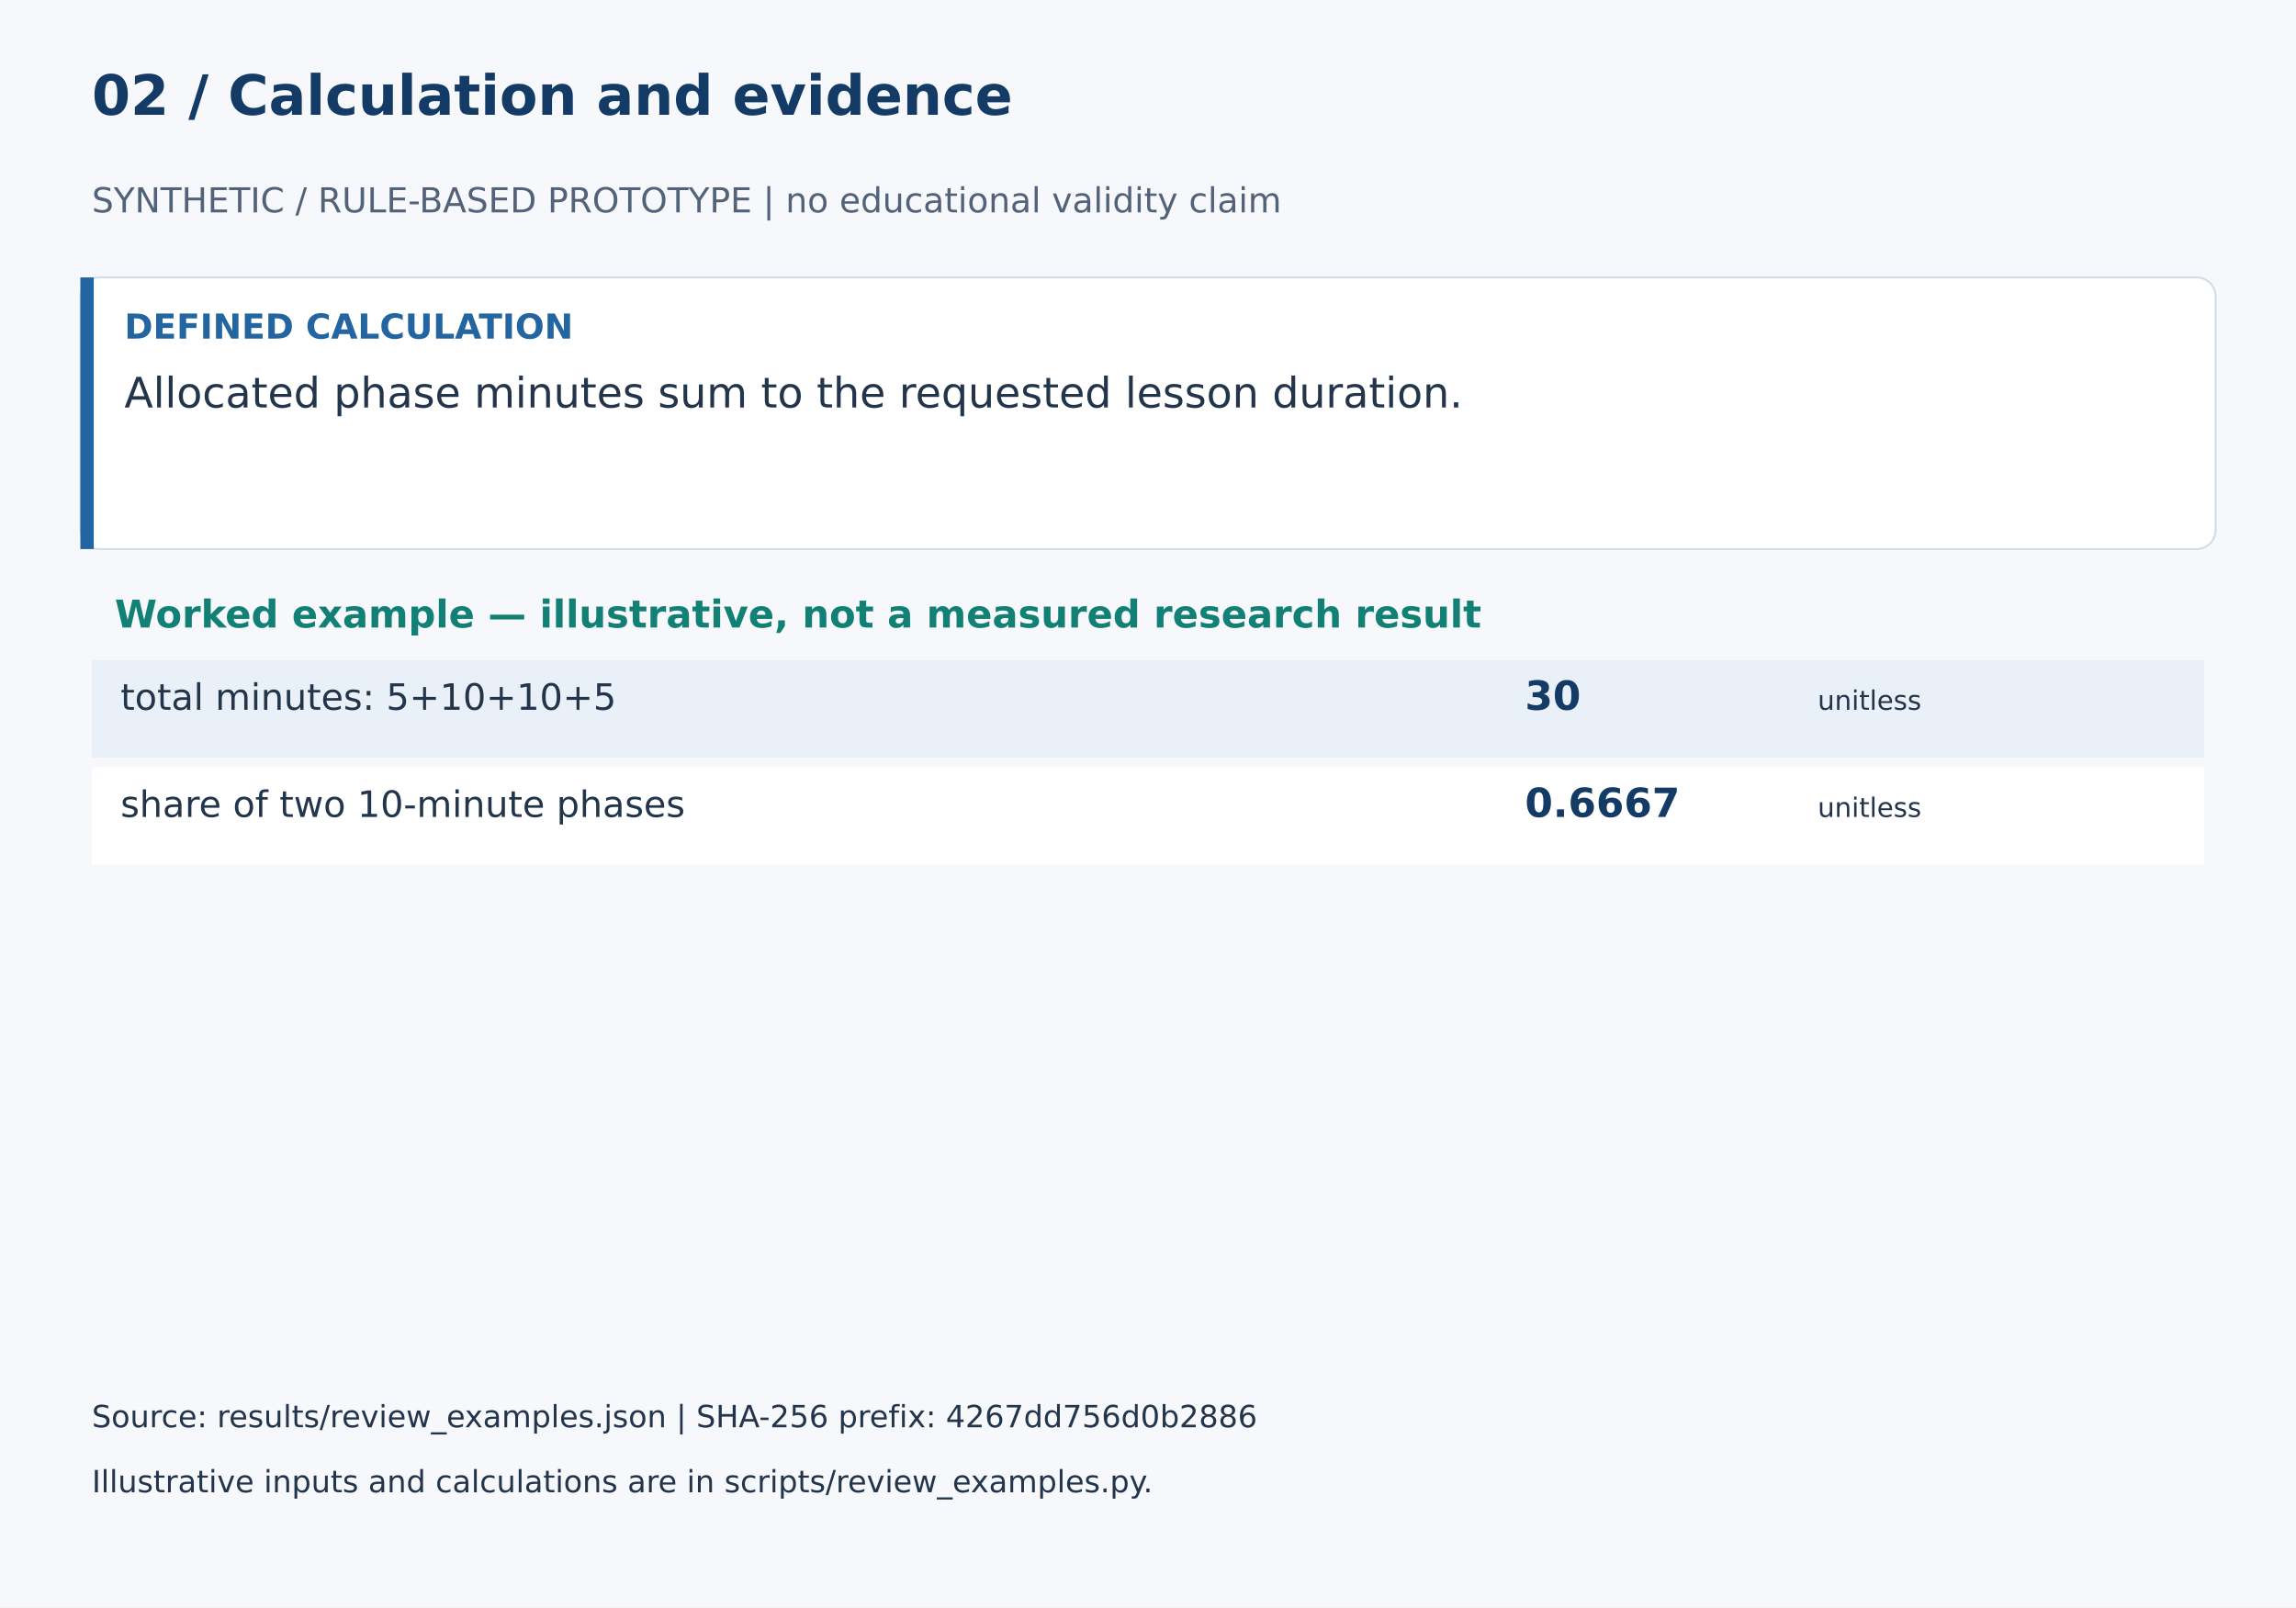
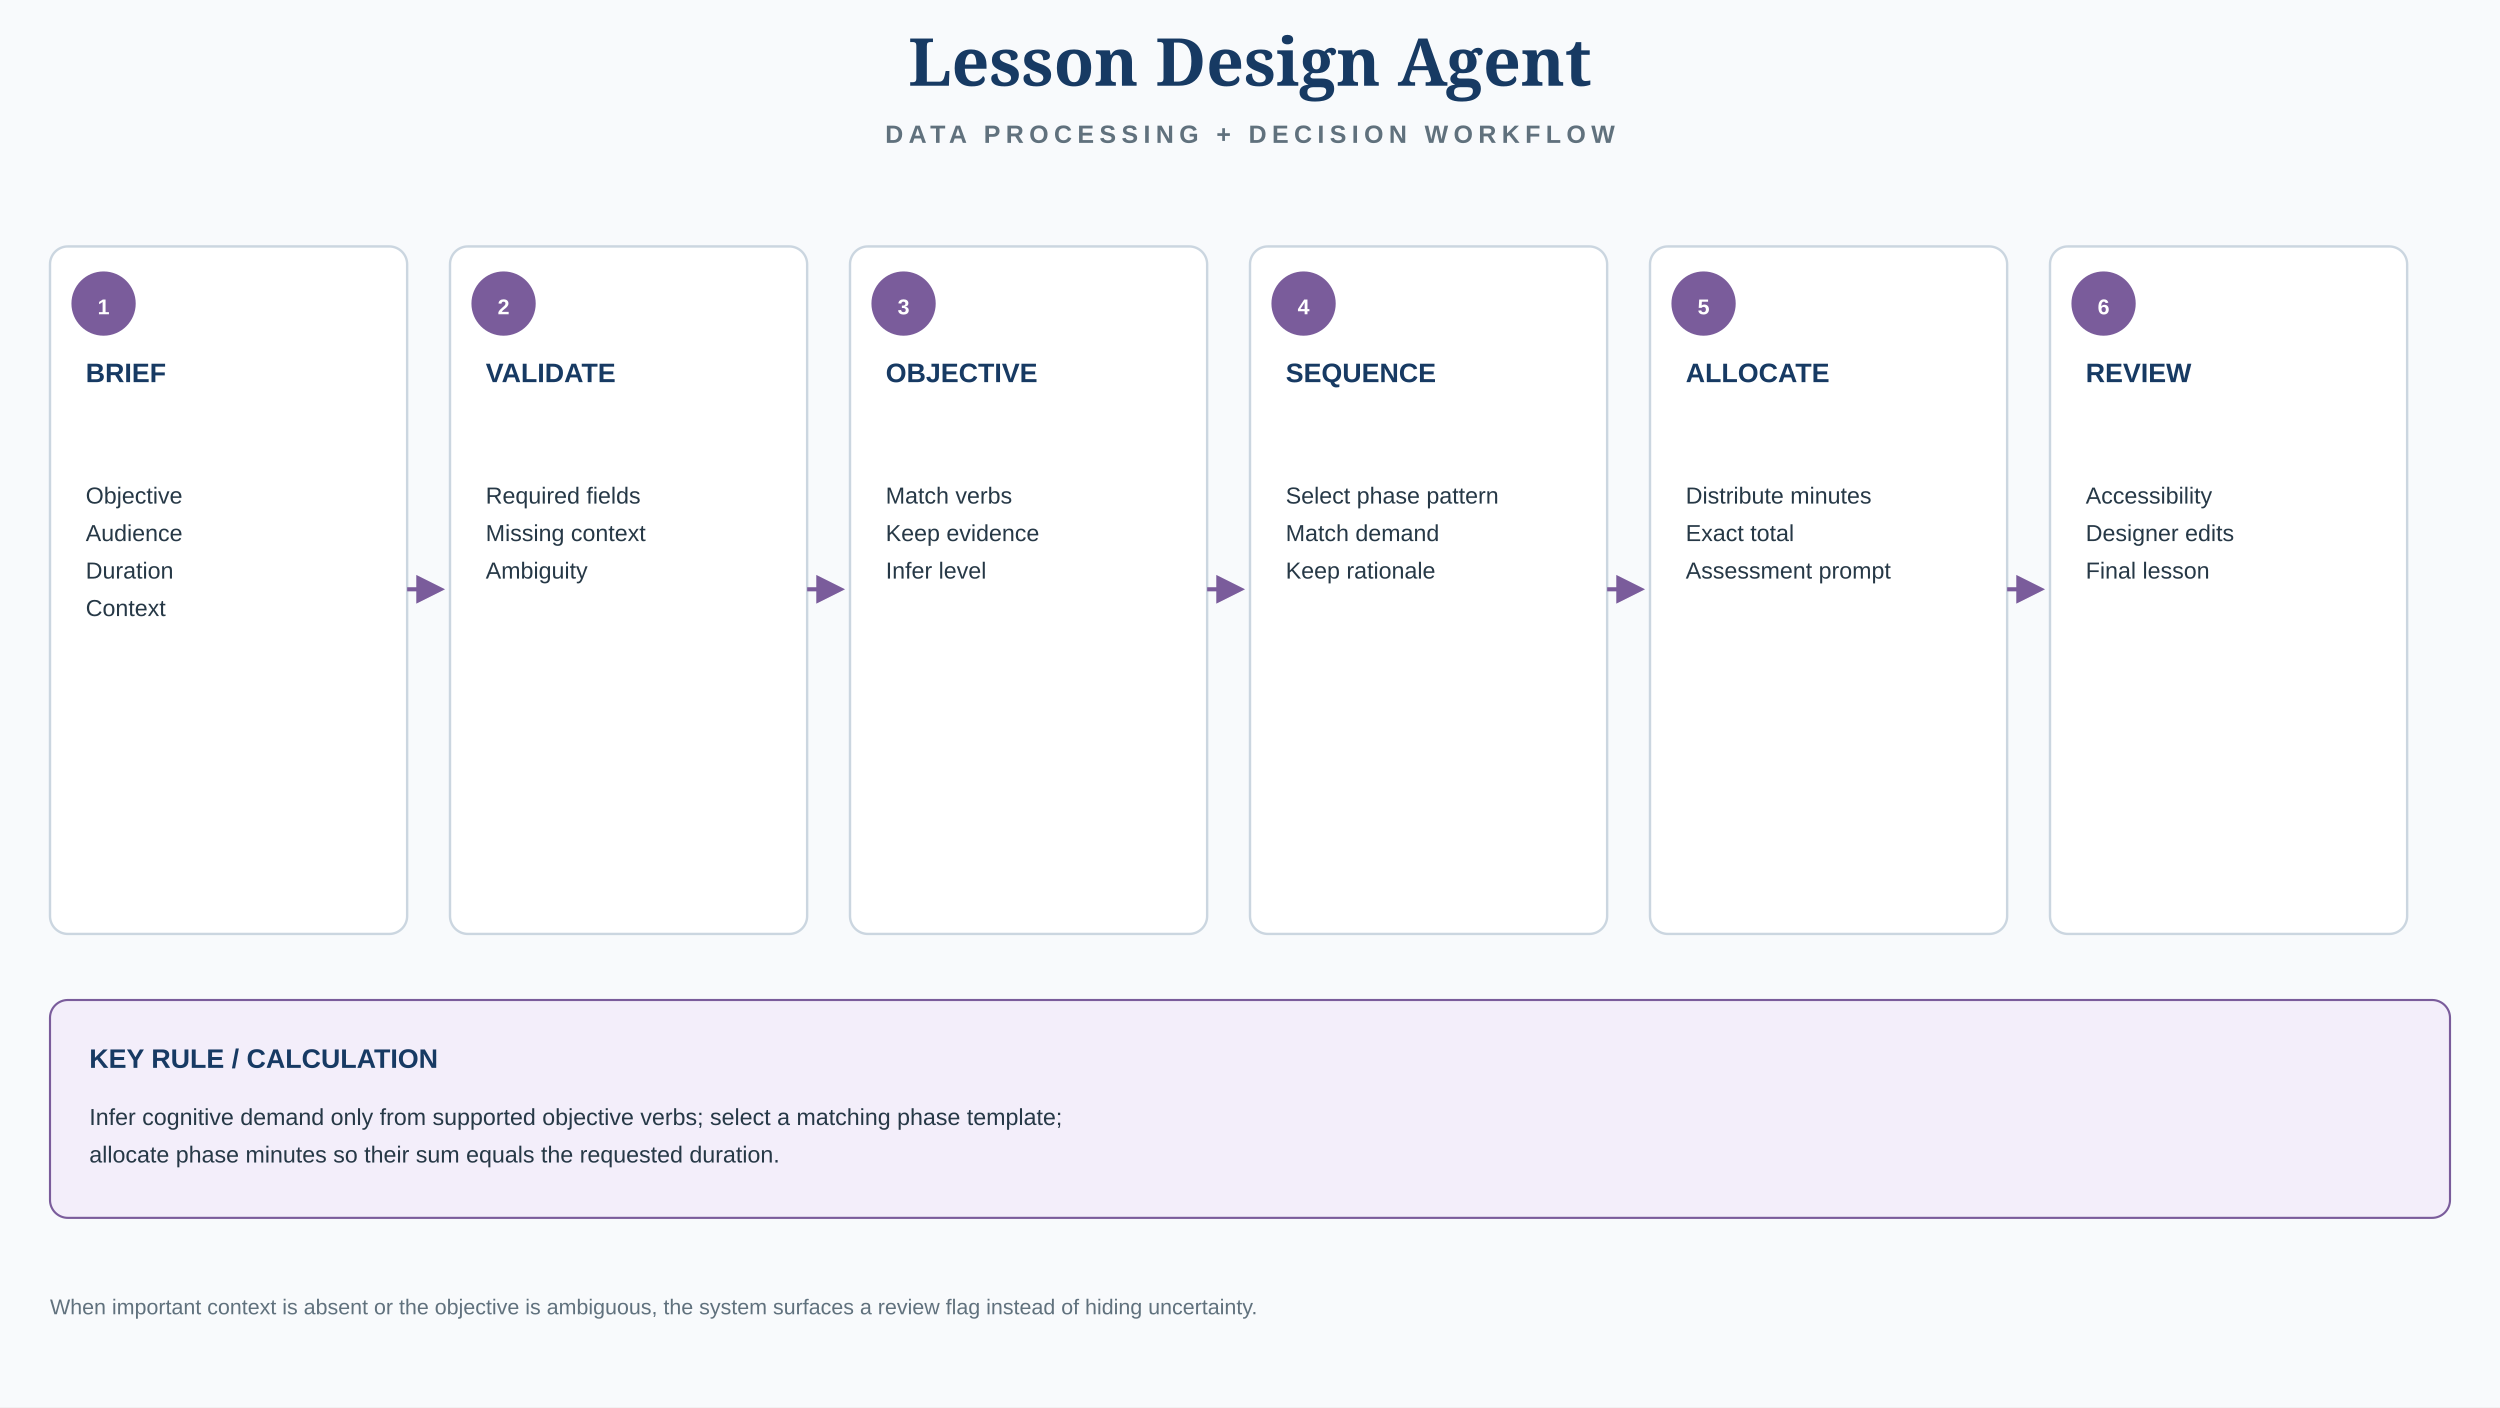
- <svg xmlns="http://www.w3.org/2000/svg" width="1200" height="840" viewBox="0 0 1200 840" role="img">
-   <rect width="1200" height="840" fill="#f6f8fc" />
-   <text x="48" y="60" font-family="DejaVu Sans,Arial,sans-serif" font-size="29" fill="#133b65" font-weight="700">02 / Calculation and evidence</text>
-   <text x="48" y="111" font-family="DejaVu Sans,Arial,sans-serif" font-size="18" fill="#526278" font-weight="400">SYNTHETIC / RULE-BASED PROTOTYPE | no educational validity claim</text>
-   <rect x="42" y="145" width="1116" height="142" rx="10" fill="white" stroke="#d2dce7" />
-   <rect x="42" y="145" width="7" height="142" fill="#2365a0" />
-   <text x="65" y="177" font-family="DejaVu Sans,Arial,sans-serif" font-size="18" fill="#2365a0" font-weight="700">DEFINED CALCULATION</text>
-   <text x="65" y="213" font-family="DejaVu Sans,Arial,sans-serif" font-size="22" fill="#23354b" font-weight="400">Allocated phase minutes sum to the requested lesson duration.</text>
-   <text x="60" y="328" font-family="DejaVu Sans,Arial,sans-serif" font-size="20" fill="#128075" font-weight="700">Worked example — illustrative, not a measured research result</text>
-   <rect x="48" y="345" width="1104" height="51" fill="#eaf0f7" />
-   <text x="63" y="371" font-family="DejaVu Sans,Arial,sans-serif" font-size="19" fill="#23354b" font-weight="400">total minutes: 5+10+10+5</text>
-   <text x="797" y="371" font-family="DejaVu Sans,Arial,sans-serif" font-size="21" fill="#133b65" font-weight="700">30</text>
-   <text x="950" y="371" font-family="DejaVu Sans,Arial,sans-serif" font-size="14" fill="#23354b" font-weight="400">unitless</text>
-   <rect x="48" y="401" width="1104" height="51" fill="#ffffff" />
-   <text x="63" y="427" font-family="DejaVu Sans,Arial,sans-serif" font-size="19" fill="#23354b" font-weight="400">share of two 10-minute phases</text>
-   <text x="797" y="427" font-family="DejaVu Sans,Arial,sans-serif" font-size="21" fill="#133b65" font-weight="700">0.6667</text>
-   <text x="950" y="427" font-family="DejaVu Sans,Arial,sans-serif" font-size="14" fill="#23354b" font-weight="400">unitless</text>
-   <text x="48" y="746" font-family="DejaVu Sans,Arial,sans-serif" font-size="16" fill="#23354b" font-weight="400">Source: results/review_examples.json | SHA-256 prefix: 4267dd756d0b2886</text>
-   <text x="48" y="780" font-family="DejaVu Sans,Arial,sans-serif" font-size="16" fill="#23354b" font-weight="400">Illustrative inputs and calculations are in scripts/review_examples.py.</text>
+ <svg xmlns="http://www.w3.org/2000/svg" viewBox="0 0 1400 788">
+   <rect width="1400" height="788" fill="#F8FAFC" />
+   <style>.t{font:700 37px Georgia;fill:#173A63}.s{font:600 14px Arial;fill:#60717D;letter-spacing:3px}.h{font:700 15px Arial;fill:#173A63}.b{font:13px Arial;fill:#263846}.sm{font:12px Arial;fill:#60717D}.c{fill:#fff;stroke:#CBD6E0;stroke-width:1.35}.a{fill:#7A5C9B}.n{fill:#F3EEFA;stroke:#7A5C9B;stroke-width:1.2}.ar{stroke:#7A5C9B;stroke-width:2.3;fill:none;marker-end:url(#x)}</style>
+   <defs>
+     <marker id="x" viewBox="0 0 10 10" refX="8" refY="5" markerWidth="7" markerHeight="7" orient="auto">
+       <path d="M0 0 L10 5 L0 10 z" fill="#7A5C9B" />
+     </marker>
+   </defs>
+   <text x="700" y="48" text-anchor="middle" class="t">Lesson Design Agent</text>
+   <text x="700" y="80" text-anchor="middle" class="s">DATA PROCESSING + DECISION WORKFLOW</text>
+   <rect x="28" y="138" width="200" height="385" rx="10" class="c" />
+   <circle cx="58" cy="170" r="18" class="a" />
+   <text x="58" y="176" text-anchor="middle" fill="#fff" font-family="Arial" font-weight="700">1</text>
+   <text x="48" y="214" class="h">
+     <tspan x="48">BRIEF</tspan>
+   </text>
+   <text x="48" y="282" class="b">
+     <tspan x="48">Objective</tspan>
+     <tspan x="48" dy="21">Audience</tspan>
+     <tspan x="48" dy="21">Duration</tspan>
+     <tspan x="48" dy="21">Context</tspan>
+   </text>
+   <path d="M228 330 H246" class="ar" />
+   <rect x="252" y="138" width="200" height="385" rx="10" class="c" />
+   <circle cx="282" cy="170" r="18" class="a" />
+   <text x="282" y="176" text-anchor="middle" fill="#fff" font-family="Arial" font-weight="700">2</text>
+   <text x="272" y="214" class="h">
+     <tspan x="272">VALIDATE</tspan>
+   </text>
+   <text x="272" y="282" class="b">
+     <tspan x="272">Required fields</tspan>
+     <tspan x="272" dy="21">Missing context</tspan>
+     <tspan x="272" dy="21">Ambiguity</tspan>
+   </text>
+   <path d="M452 330 H470" class="ar" />
+   <rect x="476" y="138" width="200" height="385" rx="10" class="c" />
+   <circle cx="506" cy="170" r="18" class="a" />
+   <text x="506" y="176" text-anchor="middle" fill="#fff" font-family="Arial" font-weight="700">3</text>
+   <text x="496" y="214" class="h">
+     <tspan x="496">OBJECTIVE</tspan>
+   </text>
+   <text x="496" y="282" class="b">
+     <tspan x="496">Match verbs</tspan>
+     <tspan x="496" dy="21">Keep evidence</tspan>
+     <tspan x="496" dy="21">Infer level</tspan>
+   </text>
+   <path d="M676 330 H694" class="ar" />
+   <rect x="700" y="138" width="200" height="385" rx="10" class="c" />
+   <circle cx="730" cy="170" r="18" class="a" />
+   <text x="730" y="176" text-anchor="middle" fill="#fff" font-family="Arial" font-weight="700">4</text>
+   <text x="720" y="214" class="h">
+     <tspan x="720">SEQUENCE</tspan>
+   </text>
+   <text x="720" y="282" class="b">
+     <tspan x="720">Select phase pattern</tspan>
+     <tspan x="720" dy="21">Match demand</tspan>
+     <tspan x="720" dy="21">Keep rationale</tspan>
+   </text>
+   <path d="M900 330 H918" class="ar" />
+   <rect x="924" y="138" width="200" height="385" rx="10" class="c" />
+   <circle cx="954" cy="170" r="18" class="a" />
+   <text x="954" y="176" text-anchor="middle" fill="#fff" font-family="Arial" font-weight="700">5</text>
+   <text x="944" y="214" class="h">
+     <tspan x="944">ALLOCATE</tspan>
+   </text>
+   <text x="944" y="282" class="b">
+     <tspan x="944">Distribute minutes</tspan>
+     <tspan x="944" dy="21">Exact total</tspan>
+     <tspan x="944" dy="21">Assessment prompt</tspan>
+   </text>
+   <path d="M1124 330 H1142" class="ar" />
+   <rect x="1148" y="138" width="200" height="385" rx="10" class="c" />
+   <circle cx="1178" cy="170" r="18" class="a" />
+   <text x="1178" y="176" text-anchor="middle" fill="#fff" font-family="Arial" font-weight="700">6</text>
+   <text x="1168" y="214" class="h">
+     <tspan x="1168">REVIEW</tspan>
+   </text>
+   <text x="1168" y="282" class="b">
+     <tspan x="1168">Accessibility</tspan>
+     <tspan x="1168" dy="21">Designer edits</tspan>
+     <tspan x="1168" dy="21">Final lesson</tspan>
+   </text>
+   <rect x="28" y="560" width="1344" height="122" rx="10" class="n" />
+   <text x="50" y="598" class="h">KEY RULE / CALCULATION</text>
+   <text x="50" y="630" class="b">
+     <tspan x="50">Infer cognitive demand only from supported objective verbs; select a matching phase template;</tspan>
+     <tspan x="50" dy="21">allocate phase minutes so their sum equals the requested duration.</tspan>
+   </text>
+   <text x="28" y="736" class="sm">When important context is absent or the objective is ambiguous, the system surfaces a review flag instead of hiding uncertainty.</text>
</svg>
